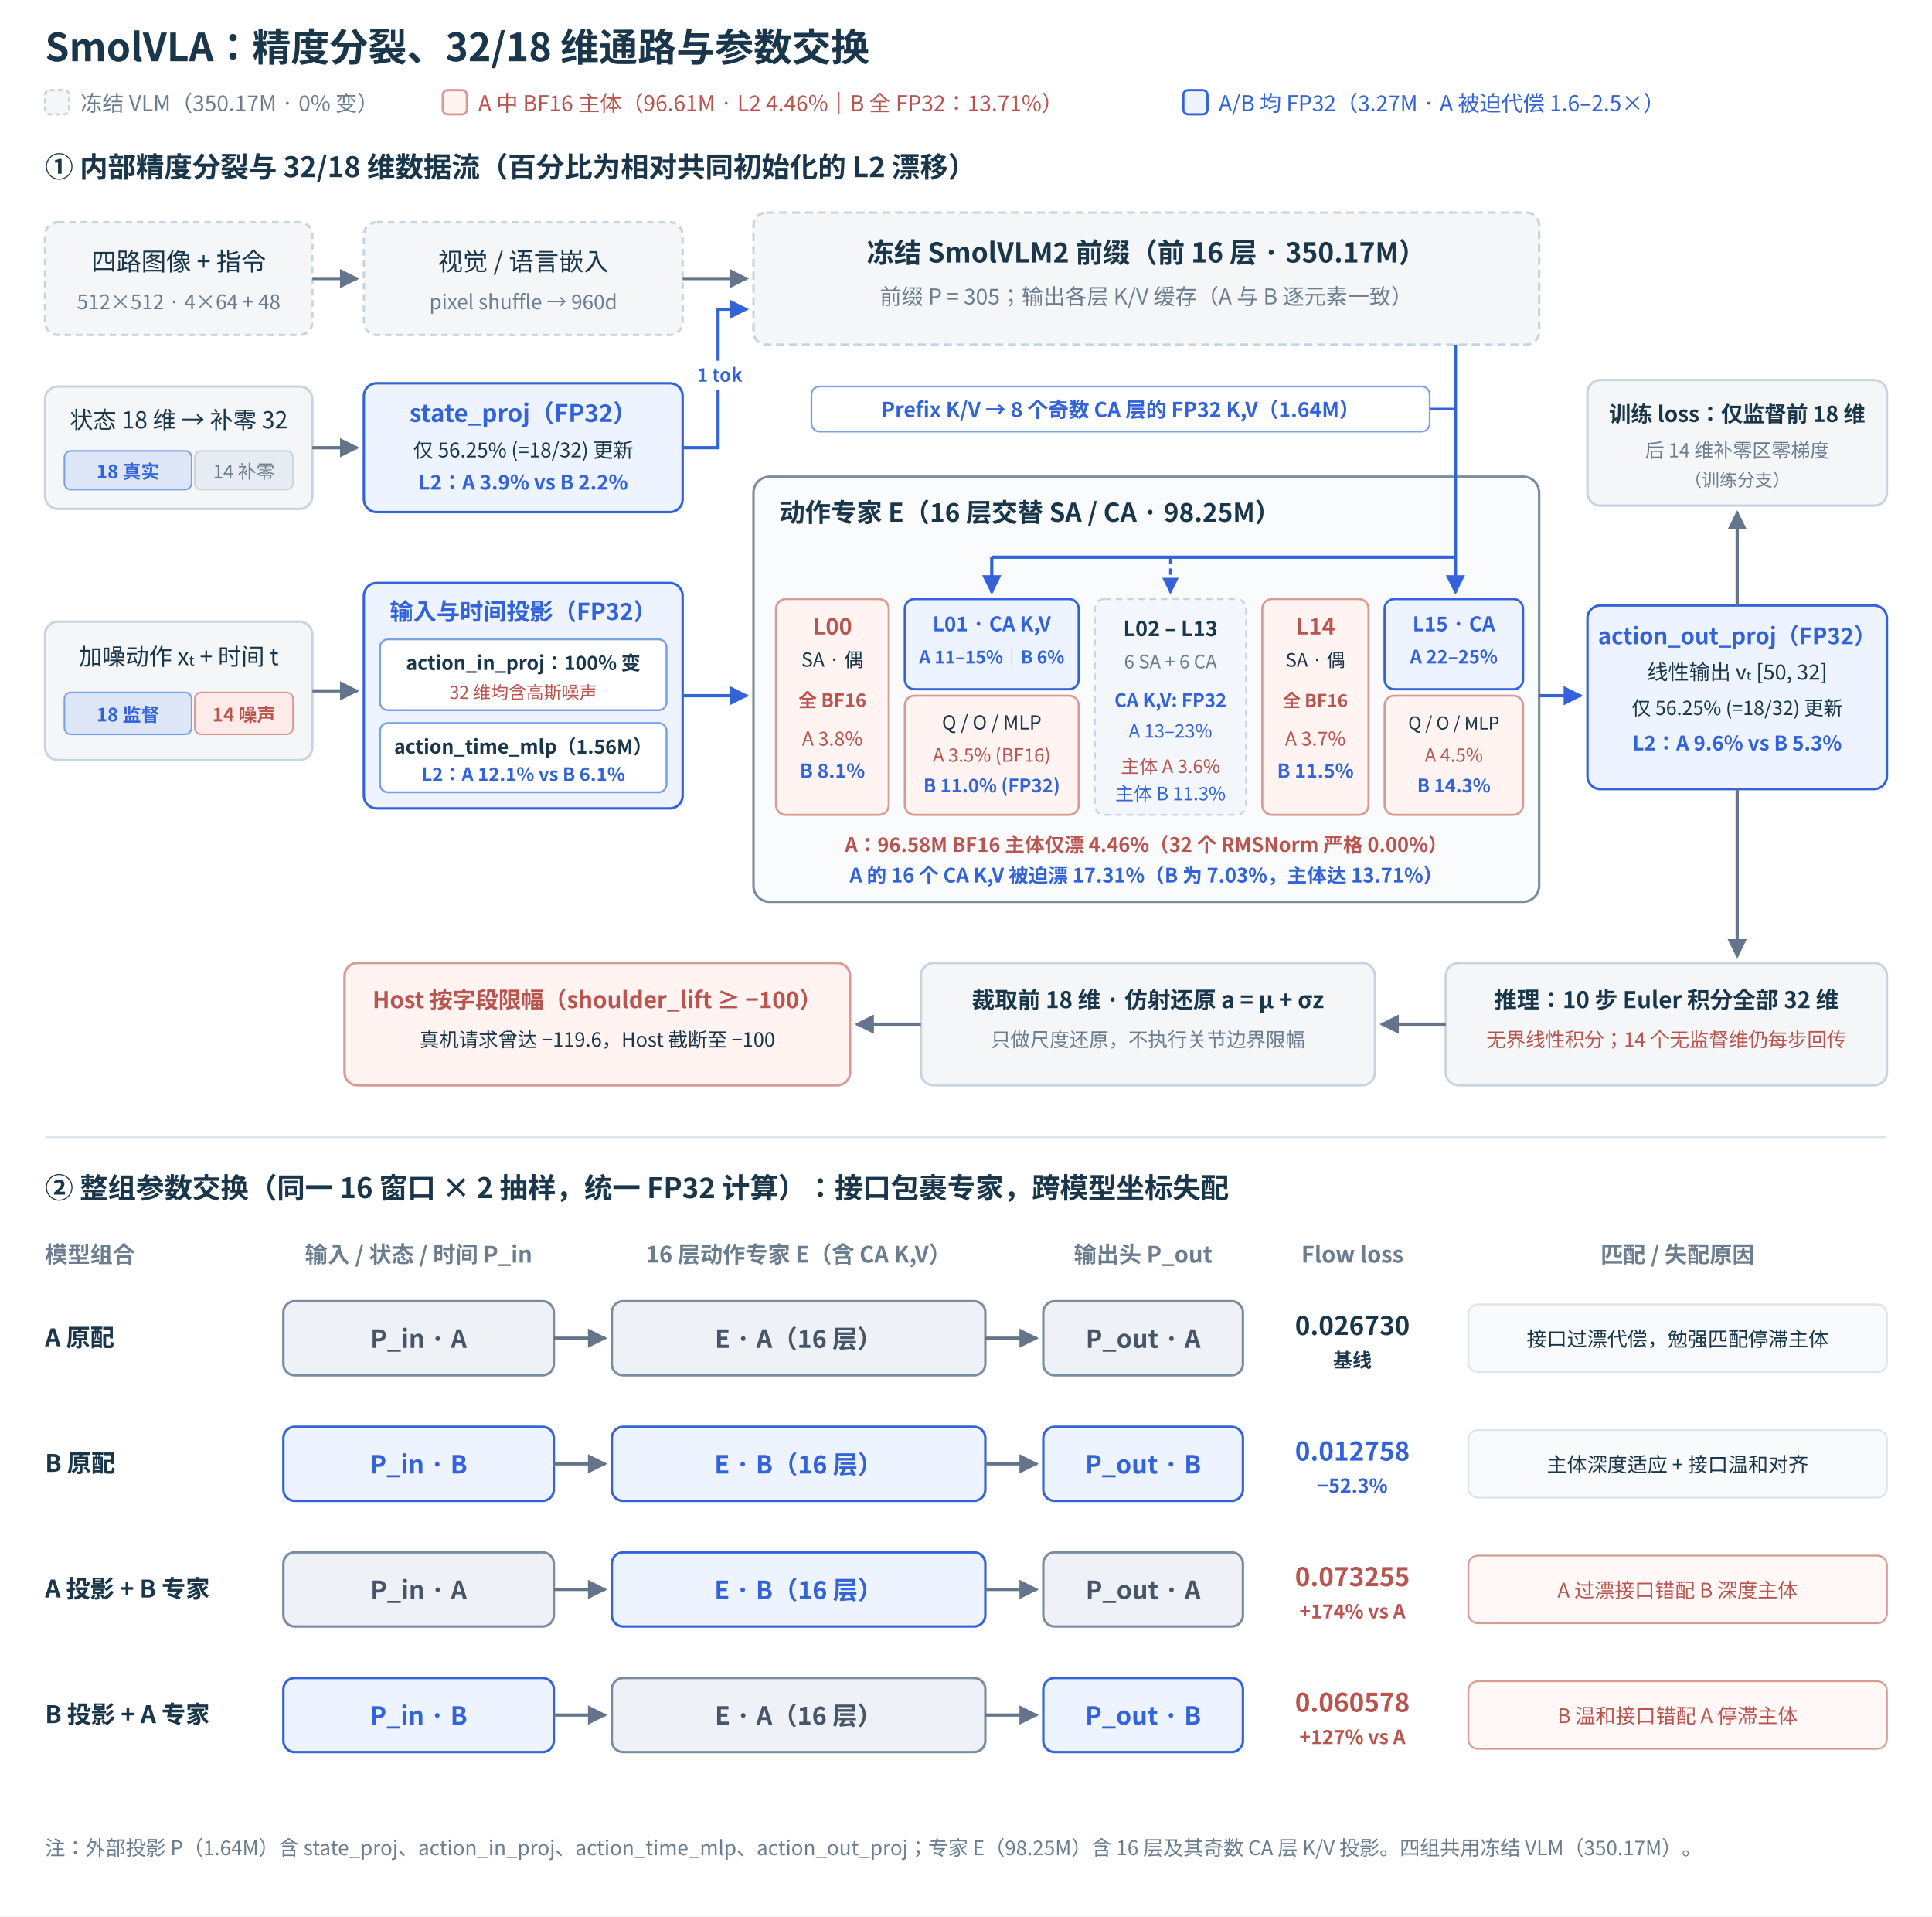
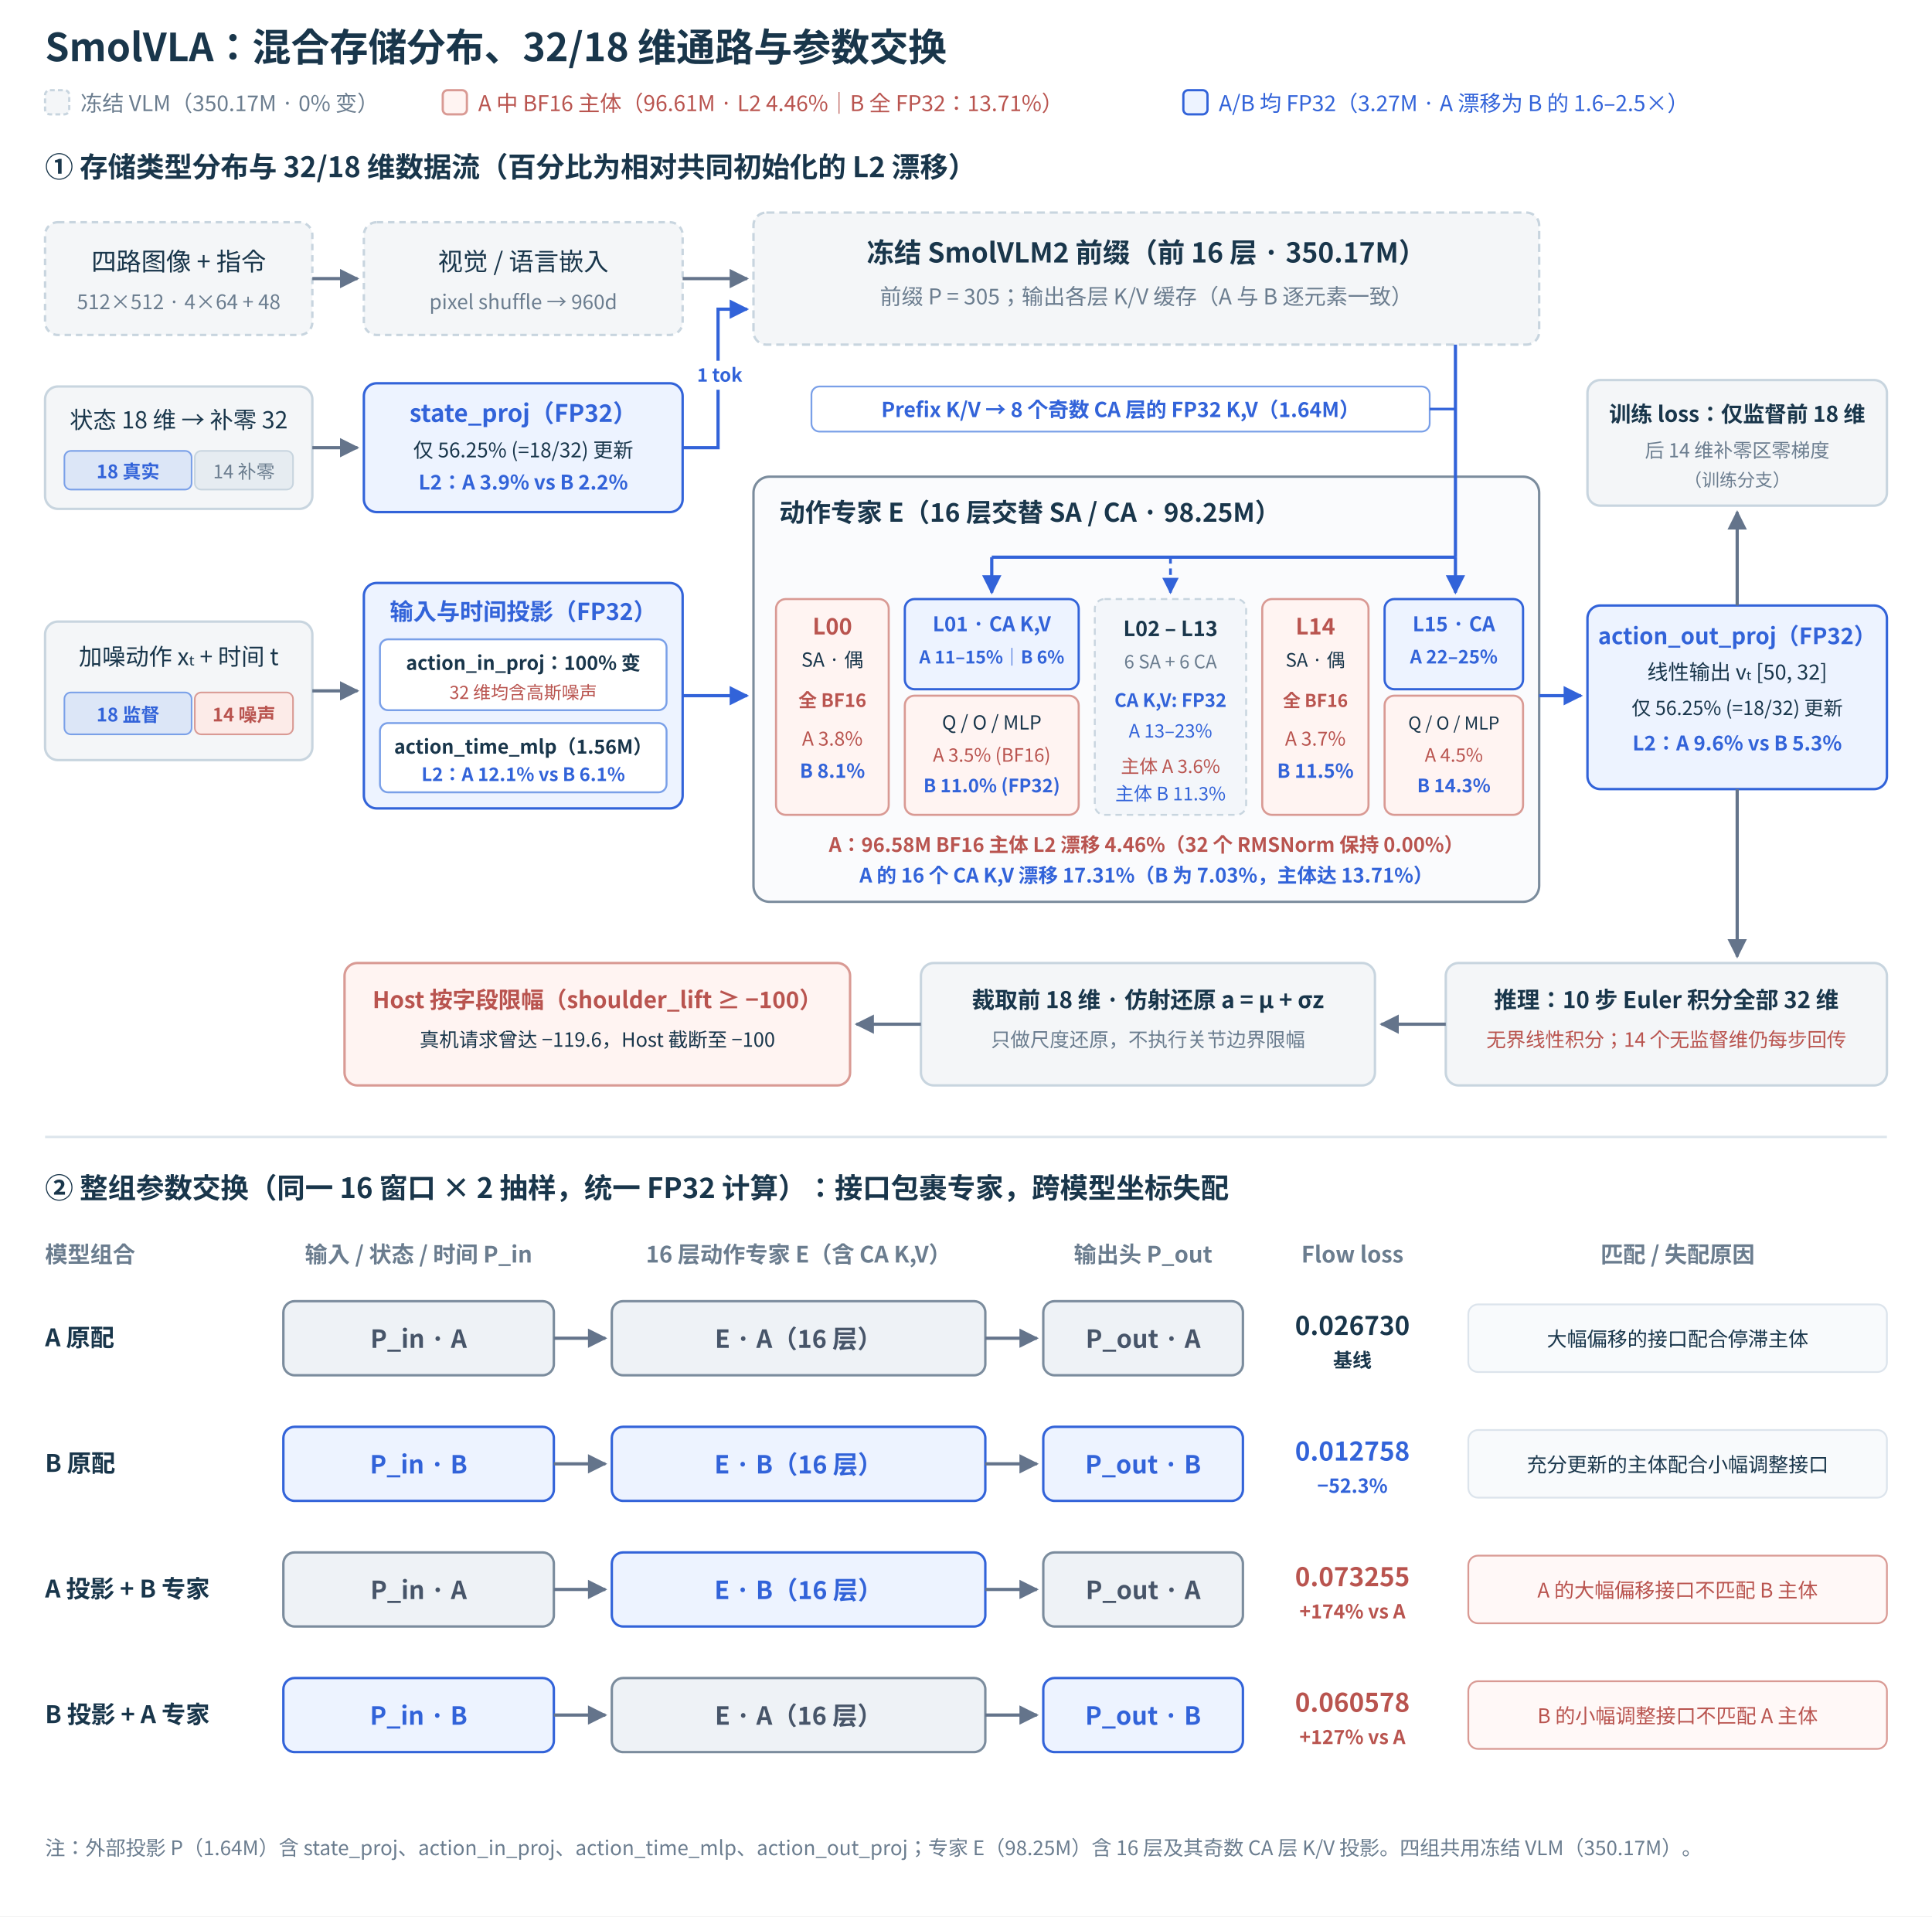
<svg xmlns="http://www.w3.org/2000/svg" viewBox="0 0 1200 1190" role="img" data-smol-intervention="true" aria-labelledby="smol-swap-title smol-swap-desc" style="display:block;width:100%;height:auto;font-family:'IBM Plex Sans','Noto Sans SC','Noto Sans CJK JP',sans-serif">
  <style>.figure-viewer-content&gt;svg[data-smol-intervention]{min-width:1100px}</style>
  <defs>
    <marker id="smol-arrow-3263d9" viewBox="0 0 10 10" refX="9" refY="5" markerWidth="6" markerHeight="6" orient="auto">
      <path d="M0 0L10 5L0 10Z" fill="#3263d9" />
    </marker>
    <marker id="smol-arrow-b9544f" viewBox="0 0 10 10" refX="9" refY="5" markerWidth="6" markerHeight="6" orient="auto">
      <path d="M0 0L10 5L0 10Z" fill="#b9544f" />
    </marker>
    <marker id="smol-arrow-475569" viewBox="0 0 10 10" refX="9" refY="5" markerWidth="6" markerHeight="6" orient="auto">
      <path d="M0 0L10 5L0 10Z" fill="#475569" />
    </marker>
    <marker id="smol-arrow-64748b" viewBox="0 0 10 10" refX="9" refY="5" markerWidth="6" markerHeight="6" orient="auto">
      <path d="M0 0L10 5L0 10Z" fill="#64748b" />
    </marker>
  </defs>
  <rect width="1200" height="1190" fill="white" />
-   <text lang="zh-CN" x="28" y="38" font-size="24" fill="#19364b" font-weight="650" text-anchor="start">SmolVLA：精度分裂、32/18 维通路与参数交换</text>
+   <text lang="zh-CN" x="28" y="38" font-size="24" fill="#19364b" font-weight="650" text-anchor="start">SmolVLA：混合存储分布、32/18 维通路与参数交换</text>
  <rect x="28" y="56" width="15" height="15" rx="3" fill="#f4f6f8" stroke="#c8d5df" stroke-width="1.4" stroke-dasharray="3 2" />
  <text lang="zh-CN" x="50" y="69" font-size="13.5" fill="#6b7d8f" font-weight="500" text-anchor="start">冻结 VLM（350.17M · 0% 变）</text>
  <rect x="275" y="56" width="15" height="15" rx="3" fill="#fff4f2" stroke="#d99a94" stroke-width="1.4" />
  <text lang="zh-CN" x="297" y="69" font-size="13.5" fill="#b9544f" font-weight="500" text-anchor="start">A 中 BF16 主体（96.61M · L2 4.46%｜B 全 FP32：13.71%）</text>
  <rect x="735" y="56" width="15" height="15" rx="3" fill="#edf3ff" stroke="#3263d9" stroke-width="1.4" />
-   <text lang="zh-CN" x="757" y="69" font-size="13.5" fill="#3263d9" font-weight="500" text-anchor="start">A/B 均 FP32（3.27M · A 被迫代偿 1.6–2.5×）</text>
-   <text lang="zh-CN" x="28" y="110" font-size="17.5" fill="#19364b" font-weight="650" text-anchor="start">① 内部精度分裂与 32/18 维数据流（百分比为相对共同初始化的 L2 漂移）</text>
+   <text lang="zh-CN" x="757" y="69" font-size="13.5" fill="#3263d9" font-weight="500" text-anchor="start">A/B 均 FP32（3.27M · A 漂移为 B 的 1.6–2.5×）</text>
+   <text lang="zh-CN" x="28" y="110" font-size="17.5" fill="#19364b" font-weight="650" text-anchor="start">① 存储类型分布与 32/18 维数据流（百分比为相对共同初始化的 L2 漂移）</text>
  <rect x="28" y="138" width="166" height="70" rx="8" fill="#f4f6f8" stroke="#c8d5df" stroke-width="1.5" stroke-dasharray="4 3" />
  <text lang="zh-CN" x="111" y="168" font-size="15.5" fill="#19364b" font-weight="500" text-anchor="middle">四路图像 + 指令</text>
  <text lang="zh-CN" x="111" y="192" font-size="12.5" fill="#6b7d8f" font-weight="400" text-anchor="middle">512×512 · 4×64 + 48</text>
  <path d="M194 173 L222 173" fill="none" stroke="#64748b" stroke-width="2" marker-end="url(#smol-arrow-64748b)" />
  <rect x="226" y="138" width="198" height="70" rx="8" fill="#f4f6f8" stroke="#c8d5df" stroke-width="1.5" stroke-dasharray="4 3" />
  <text lang="zh-CN" x="325" y="168" font-size="15.5" fill="#19364b" font-weight="500" text-anchor="middle">视觉 / 语言嵌入</text>
  <text lang="zh-CN" x="325" y="192" font-size="12.5" fill="#6b7d8f" font-weight="400" text-anchor="middle">pixel shuffle → 960d</text>
  <path d="M424 173 L464 173" fill="none" stroke="#64748b" stroke-width="2" marker-end="url(#smol-arrow-64748b)" />
  <rect x="468" y="132" width="488" height="82" rx="8" fill="#f4f6f8" stroke="#c8d5df" stroke-width="1.5" stroke-dasharray="5 3" />
  <text lang="zh-CN" x="712" y="163" font-size="17" fill="#19364b" font-weight="600" text-anchor="middle">冻结 SmolVLM2 前缀（前 16 层 · 350.17M）</text>
  <text lang="zh-CN" x="712" y="189" font-size="13.5" fill="#6b7d8f" font-weight="400" text-anchor="middle">前缀 P = 305；输出各层 K/V 缓存（A 与 B 逐元素一致）</text>
  <rect x="28" y="240" width="166" height="76" rx="8" fill="#f4f6f8" stroke="#c8d5df" stroke-width="1.5" />
  <text lang="zh-CN" x="111" y="266" font-size="14.5" fill="#19364b" font-weight="500" text-anchor="middle">状态 18 维 → 补零 32</text>
  <rect x="40" y="280" width="79" height="24" rx="4" fill="#dce6f7" stroke="#7aa0e8" stroke-width="1" />
  <text lang="zh-CN" x="79.5" y="297" font-size="11.5" fill="#3263d9" font-weight="600" text-anchor="middle">18 真实</text>
  <rect x="121" y="280" width="61" height="24" rx="4" fill="#e6ecf1" stroke="#c8d5df" stroke-width="1" />
  <text lang="zh-CN" x="151.5" y="297" font-size="11.5" fill="#6b7d8f" font-weight="500" text-anchor="middle">14 补零</text>
  <path d="M194 278 L222 278" fill="none" stroke="#64748b" stroke-width="2" marker-end="url(#smol-arrow-64748b)" />
  <rect x="226" y="238" width="198" height="80" rx="8" fill="#edf3ff" stroke="#3263d9" stroke-width="1.5" />
  <text lang="zh-CN" x="325" y="262" font-size="15" fill="#3263d9" font-weight="600" text-anchor="middle">state_proj（FP32）</text>
  <text lang="zh-CN" x="325" y="284" font-size="12.5" fill="#19364b" font-weight="400" text-anchor="middle">仅 56.25% (=18/32) 更新</text>
  <text lang="zh-CN" x="325" y="304" font-size="12.5" fill="#3263d9" font-weight="600" text-anchor="middle">L2：A 3.9% vs B 2.2%</text>
  <path d="M424 278 L446 278 L446 192 L464 192" fill="none" stroke="#3263d9" stroke-width="2" marker-end="url(#smol-arrow-3263d9)" />
  <rect x="429" y="224" width="36" height="18" rx="3" fill="white" stroke="none" stroke-width="0" />
  <text lang="zh-CN" x="447" y="237" font-size="11.5" fill="#3263d9" font-weight="600" text-anchor="middle">1 tok</text>
  <rect x="28" y="386" width="166" height="86" rx="8" fill="#f4f6f8" stroke="#c8d5df" stroke-width="1.5" />
  <text lang="zh-CN" x="111" y="413" font-size="14.5" fill="#19364b" font-weight="500" text-anchor="middle">加噪动作 xₜ + 时间 t</text>
  <rect x="40" y="430" width="79" height="26" rx="4" fill="#dce6f7" stroke="#7aa0e8" stroke-width="1" />
  <text lang="zh-CN" x="79.5" y="448" font-size="11.5" fill="#3263d9" font-weight="600" text-anchor="middle">18 监督</text>
  <rect x="121" y="430" width="61" height="26" rx="4" fill="#fcebe8" stroke="#d99a94" stroke-width="1" />
  <text lang="zh-CN" x="151.5" y="448" font-size="11.5" fill="#b9544f" font-weight="600" text-anchor="middle">14 噪声</text>
  <path d="M194 429 L222 429" fill="none" stroke="#64748b" stroke-width="2" marker-end="url(#smol-arrow-64748b)" />
  <rect x="226" y="362" width="198" height="140" rx="8" fill="#edf3ff" stroke="#3263d9" stroke-width="1.5" />
  <text lang="zh-CN" x="325" y="385" font-size="14.5" fill="#3263d9" font-weight="650" text-anchor="middle">输入与时间投影（FP32）</text>
  <rect x="236" y="397" width="178" height="44" rx="5" fill="white" stroke="#7aa0e8" stroke-width="1.2" />
  <text lang="zh-CN" x="325" y="416" font-size="12" fill="#19364b" font-weight="600" text-anchor="middle">action_in_proj：100% 变</text>
  <text lang="zh-CN" x="325" y="434" font-size="11" fill="#b9544f" font-weight="400" text-anchor="middle">32 维均含高斯噪声</text>
  <rect x="236" y="449" width="178" height="43" rx="5" fill="white" stroke="#7aa0e8" stroke-width="1.2" />
  <text lang="zh-CN" x="325" y="468" font-size="12" fill="#19364b" font-weight="600" text-anchor="middle">action_time_mlp（1.56M）</text>
  <text lang="zh-CN" x="325" y="485" font-size="11.5" fill="#3263d9" font-weight="600" text-anchor="middle">L2：A 12.1% vs B 6.1%</text>
  <path d="M424 432 L464 432" fill="none" stroke="#3263d9" stroke-width="2" marker-end="url(#smol-arrow-3263d9)" />
  <rect x="468" y="296" width="488" height="264" rx="10" fill="#fafbfd" stroke="#7b8c9d" stroke-width="1.5" />
  <text lang="zh-CN" x="484" y="324" font-size="16" fill="#19364b" font-weight="650" text-anchor="start">动作专家 E（16 层交替 SA / CA · 98.25M）</text>
  <path d="M904 214 L904 346" fill="none" stroke="#3263d9" stroke-width="2" />
  <rect x="504" y="240" width="384" height="28" rx="5" fill="white" stroke="#7aa0e8" stroke-width="1.1" />
  <text lang="zh-CN" x="696" y="259" font-size="12.8" fill="#3263d9" font-weight="600" text-anchor="middle">Prefix K/V → 8 个奇数 CA 层的 FP32 K,V（1.64M）</text>
  <path d="M888 254 L904 254" fill="none" stroke="#3263d9" stroke-width="1.6" />
  <path d="M616 346 L904 346" fill="none" stroke="#3263d9" stroke-width="2" />
  <path d="M616 346 L616 368" fill="none" stroke="#3263d9" stroke-width="2" marker-end="url(#smol-arrow-3263d9)" />
  <path d="M727 346 L727 368" fill="none" stroke="#3263d9" stroke-width="1.7" stroke-dasharray="4 3" marker-end="url(#smol-arrow-3263d9)" />
  <path d="M904 346 L904 368" fill="none" stroke="#3263d9" stroke-width="2" marker-end="url(#smol-arrow-3263d9)" />
  <rect x="482" y="372" width="70" height="134" rx="6" fill="#fff4f2" stroke="#d99a94" stroke-width="1.3" />
  <text lang="zh-CN" x="517" y="394" font-size="14" fill="#b9544f" font-weight="700" text-anchor="middle">L00</text>
  <text lang="zh-CN" x="517" y="414" font-size="12" fill="#19364b" font-weight="500" text-anchor="middle">SA · 偶</text>
  <text lang="zh-CN" x="517" y="439" font-size="11.5" fill="#b9544f" font-weight="600" text-anchor="middle">全 BF16</text>
  <text lang="zh-CN" x="517" y="463" font-size="12" fill="#b9544f" font-weight="400" text-anchor="middle">A 3.8%</text>
  <text lang="zh-CN" x="517" y="483" font-size="12" fill="#3263d9" font-weight="600" text-anchor="middle">B 8.1%</text>
  <rect x="562" y="372" width="108" height="56" rx="6" fill="#edf3ff" stroke="#3263d9" stroke-width="1.4" />
  <text lang="zh-CN" x="616" y="392" font-size="12.5" fill="#3263d9" font-weight="700" text-anchor="middle">L01 · CA K,V</text>
  <text lang="zh-CN" x="616" y="412" font-size="11" fill="#3263d9" font-weight="600" text-anchor="middle">A 11–15%｜B 6%</text>
  <rect x="562" y="432" width="108" height="74" rx="6" fill="#fff4f2" stroke="#d99a94" stroke-width="1.3" />
  <text lang="zh-CN" x="616" y="453" font-size="12" fill="#19364b" font-weight="500" text-anchor="middle">Q / O / MLP</text>
  <text lang="zh-CN" x="616" y="473" font-size="11.5" fill="#b9544f" font-weight="400" text-anchor="middle">A 3.5% (BF16)</text>
  <text lang="zh-CN" x="616" y="492" font-size="11.5" fill="#3263d9" font-weight="600" text-anchor="middle">B 11.0% (FP32)</text>
  <rect x="680" y="372" width="94" height="134" rx="6" fill="#f3f6fa" stroke="#c8d5df" stroke-width="1.2" stroke-dasharray="4 3" />
  <text lang="zh-CN" x="727" y="395" font-size="13" fill="#19364b" font-weight="650" text-anchor="middle">L02 – L13</text>
  <text lang="zh-CN" x="727" y="415" font-size="11.5" fill="#6b7d8f" font-weight="400" text-anchor="middle">6 SA + 6 CA</text>
  <text lang="zh-CN" x="727" y="439" font-size="11.5" fill="#3263d9" font-weight="600" text-anchor="middle">CA K,V: FP32</text>
  <text lang="zh-CN" x="727" y="458" font-size="11.5" fill="#3263d9" font-weight="400" text-anchor="middle">A 13–23%</text>
  <text lang="zh-CN" x="727" y="480" font-size="11.5" fill="#b9544f" font-weight="400" text-anchor="middle">主体 A 3.6%</text>
  <text lang="zh-CN" x="727" y="497" font-size="11.5" fill="#3263d9" font-weight="400" text-anchor="middle">主体 B 11.3%</text>
  <rect x="784" y="372" width="66" height="134" rx="6" fill="#fff4f2" stroke="#d99a94" stroke-width="1.3" />
  <text lang="zh-CN" x="817" y="394" font-size="14" fill="#b9544f" font-weight="700" text-anchor="middle">L14</text>
  <text lang="zh-CN" x="817" y="414" font-size="11.5" fill="#19364b" font-weight="500" text-anchor="middle">SA · 偶</text>
  <text lang="zh-CN" x="817" y="439" font-size="11" fill="#b9544f" font-weight="600" text-anchor="middle">全 BF16</text>
  <text lang="zh-CN" x="817" y="463" font-size="12" fill="#b9544f" font-weight="400" text-anchor="middle">A 3.7%</text>
  <text lang="zh-CN" x="817" y="483" font-size="12" fill="#3263d9" font-weight="600" text-anchor="middle">B 11.5%</text>
  <rect x="860" y="372" width="86" height="56" rx="6" fill="#edf3ff" stroke="#3263d9" stroke-width="1.4" />
  <text lang="zh-CN" x="903" y="392" font-size="12.5" fill="#3263d9" font-weight="700" text-anchor="middle">L15 · CA</text>
  <text lang="zh-CN" x="903" y="412" font-size="11.5" fill="#3263d9" font-weight="700" text-anchor="middle">A 22–25%</text>
  <rect x="860" y="432" width="86" height="74" rx="6" fill="#fff4f2" stroke="#d99a94" stroke-width="1.3" />
  <text lang="zh-CN" x="903" y="453" font-size="11" fill="#19364b" font-weight="500" text-anchor="middle">Q / O / MLP</text>
  <text lang="zh-CN" x="903" y="473" font-size="11.5" fill="#b9544f" font-weight="400" text-anchor="middle">A 4.5%</text>
  <text lang="zh-CN" x="903" y="492" font-size="11.5" fill="#3263d9" font-weight="600" text-anchor="middle">B 14.3%</text>
-   <text lang="zh-CN" x="712" y="529" font-size="12.3" fill="#b9544f" font-weight="600" text-anchor="middle">A：96.58M BF16 主体仅漂 4.46%（32 个 RMSNorm 严格 0.00%）</text>
-   <text lang="zh-CN" x="712" y="548" font-size="12.3" fill="#3263d9" font-weight="600" text-anchor="middle">A 的 16 个 CA K,V 被迫漂 17.31%（B 为 7.03%，主体达 13.71%）</text>
+   <text lang="zh-CN" x="712" y="529" font-size="12.3" fill="#b9544f" font-weight="600" text-anchor="middle">A：96.58M BF16 主体 L2 漂移 4.46%（32 个 RMSNorm 保持 0.00%）</text>
+   <text lang="zh-CN" x="712" y="548" font-size="12.3" fill="#3263d9" font-weight="600" text-anchor="middle">A 的 16 个 CA K,V 漂移 17.31%（B 为 7.03%，主体达 13.71%）</text>
  <path d="M956 432 L982 432" fill="none" stroke="#3263d9" stroke-width="2" marker-end="url(#smol-arrow-3263d9)" />
  <rect x="986" y="376" width="186" height="114" rx="8" fill="#edf3ff" stroke="#3263d9" stroke-width="1.5" />
  <text lang="zh-CN" x="1079" y="400" font-size="14" fill="#3263d9" font-weight="650" text-anchor="middle">action_out_proj（FP32）</text>
  <text lang="zh-CN" x="1079" y="422" font-size="13" fill="#19364b" font-weight="400" text-anchor="middle">线性输出 vₜ [50, 32]</text>
  <text lang="zh-CN" x="1079" y="444" font-size="12" fill="#19364b" font-weight="400" text-anchor="middle">仅 56.25% (=18/32) 更新</text>
  <text lang="zh-CN" x="1079" y="466" font-size="12.5" fill="#3263d9" font-weight="600" text-anchor="middle">L2：A 9.6% vs B 5.3%</text>
  <path d="M1079 376 L1079 318" fill="none" stroke="#64748b" stroke-width="2" marker-end="url(#smol-arrow-64748b)" />
  <rect x="986" y="236" width="186" height="78" rx="8" fill="#f4f6f8" stroke="#c8d5df" stroke-width="1.5" />
  <text lang="zh-CN" x="1079" y="262" font-size="13.5" fill="#19364b" font-weight="600" text-anchor="middle">训练 loss：仅监督前 18 维</text>
  <text lang="zh-CN" x="1079" y="284" font-size="12" fill="#6b7d8f" font-weight="400" text-anchor="middle">后 14 维补零区零梯度</text>
  <text lang="zh-CN" x="1079" y="302" font-size="11" fill="#6b7d8f" font-weight="400" text-anchor="middle">（训练分支）</text>
  <path d="M1079 490 L1079 594" fill="none" stroke="#64748b" stroke-width="2" marker-end="url(#smol-arrow-64748b)" />
  <rect x="898" y="598" width="274" height="76" rx="8" fill="#f4f6f8" stroke="#c8d5df" stroke-width="1.5" />
  <text lang="zh-CN" x="1035" y="626" font-size="14.2" fill="#19364b" font-weight="600" text-anchor="middle">推理：10 步 Euler 积分全部 32 维</text>
  <text lang="zh-CN" x="1035" y="650" font-size="12.2" fill="#b9544f" font-weight="400" text-anchor="middle">无界线性积分；14 个无监督维仍每步回传</text>
  <path d="M898 636 L858 636" fill="none" stroke="#64748b" stroke-width="2" marker-end="url(#smol-arrow-64748b)" />
  <rect x="572" y="598" width="282" height="76" rx="8" fill="#f4f6f8" stroke="#c8d5df" stroke-width="1.5" />
  <text lang="zh-CN" x="713" y="626" font-size="14.2" fill="#19364b" font-weight="600" text-anchor="middle">裁取前 18 维 · 仿射还原 a = μ + σz</text>
  <text lang="zh-CN" x="713" y="650" font-size="12.2" fill="#6b7d8f" font-weight="400" text-anchor="middle">只做尺度还原，不执行关节边界限幅</text>
  <path d="M572 636 L532 636" fill="none" stroke="#64748b" stroke-width="2" marker-end="url(#smol-arrow-64748b)" />
  <rect x="214" y="598" width="314" height="76" rx="8" fill="#fff4f2" stroke="#d99a94" stroke-width="1.5" />
  <text lang="zh-CN" x="371" y="626" font-size="14.2" fill="#b9544f" font-weight="600" text-anchor="middle">Host 按字段限幅（shoulder_lift ≥ −100）</text>
  <text lang="zh-CN" x="371" y="650" font-size="12.2" fill="#19364b" font-weight="400" text-anchor="middle">真机请求曾达 −119.6，Host 截断至 −100</text>
  <line x1="28" y1="706" x2="1172" y2="706" stroke="#dde5ec" stroke-width="1.5" />
  <text lang="zh-CN" x="28" y="744" font-size="17.5" fill="#19364b" font-weight="650" text-anchor="start">② 整组参数交换（同一 16 窗口 × 2 抽样，统一 FP32 计算）：接口包裹专家，跨模型坐标失配</text>
  <text lang="zh-CN" x="28" y="784" font-size="14" fill="#6b7d8f" font-weight="600" text-anchor="start">模型组合</text>
  <text lang="zh-CN" x="260" y="784" font-size="14" fill="#6b7d8f" font-weight="600" text-anchor="middle">输入 / 状态 / 时间 P_in</text>
  <text lang="zh-CN" x="496" y="784" font-size="14" fill="#6b7d8f" font-weight="600" text-anchor="middle">16 层动作专家 E（含 CA K,V）</text>
  <text lang="zh-CN" x="710" y="784" font-size="14" fill="#6b7d8f" font-weight="600" text-anchor="middle">输出头 P_out</text>
  <text lang="zh-CN" x="840" y="784" font-size="14" fill="#6b7d8f" font-weight="600" text-anchor="middle">Flow loss</text>
  <text lang="zh-CN" x="1042" y="784" font-size="14" fill="#6b7d8f" font-weight="600" text-anchor="middle">匹配 / 失配原因</text>
  <text lang="zh-CN" x="28" y="836" font-size="15" fill="#19364b" font-weight="600" text-anchor="start">A 原配</text>
  <rect x="176" y="808" width="168" height="46" rx="7" fill="#eef2f6" stroke="#7b8c9d" stroke-width="1.5" />
  <text lang="zh-CN" x="260" y="837" font-size="15.5" fill="#475569" font-weight="650" text-anchor="middle">P_in · A</text>
  <path d="M344 831 L376 831" fill="none" stroke="#64748b" stroke-width="2" marker-end="url(#smol-arrow-64748b)" />
  <rect x="380" y="808" width="232" height="46" rx="7" fill="#eef2f6" stroke="#7b8c9d" stroke-width="1.5" />
  <text lang="zh-CN" x="496" y="837" font-size="15.5" fill="#475569" font-weight="650" text-anchor="middle">E · A（16 层）</text>
  <path d="M612 831 L644 831" fill="none" stroke="#64748b" stroke-width="2" marker-end="url(#smol-arrow-64748b)" />
  <rect x="648" y="808" width="124" height="46" rx="7" fill="#eef2f6" stroke="#7b8c9d" stroke-width="1.5" />
  <text lang="zh-CN" x="710" y="837" font-size="15.5" fill="#475569" font-weight="650" text-anchor="middle">P_out · A</text>
  <text lang="zh-CN" x="840" y="829" font-size="16" fill="#19364b" font-weight="700" text-anchor="middle">0.026730</text>
  <text lang="zh-CN" x="840" y="849" font-size="12" fill="#19364b" font-weight="600" text-anchor="middle">基线</text>
  <rect x="912" y="810" width="260" height="42" rx="6" fill="#f8fafc" stroke="#dce4ec" stroke-width="1.1" />
-   <text lang="zh-CN" x="1042" y="836" font-size="12.5" fill="#19364b" font-weight="500" text-anchor="middle">接口过漂代偿，勉强匹配停滞主体</text>
+   <text lang="zh-CN" x="1042" y="836" font-size="12.5" fill="#19364b" font-weight="500" text-anchor="middle">大幅偏移的接口配合停滞主体</text>
  <text lang="zh-CN" x="28" y="914" font-size="15" fill="#19364b" font-weight="600" text-anchor="start">B 原配</text>
  <rect x="176" y="886" width="168" height="46" rx="7" fill="#edf3ff" stroke="#3263d9" stroke-width="1.5" />
  <text lang="zh-CN" x="260" y="915" font-size="15.5" fill="#3263d9" font-weight="650" text-anchor="middle">P_in · B</text>
  <path d="M344 909 L376 909" fill="none" stroke="#64748b" stroke-width="2" marker-end="url(#smol-arrow-64748b)" />
  <rect x="380" y="886" width="232" height="46" rx="7" fill="#edf3ff" stroke="#3263d9" stroke-width="1.5" />
  <text lang="zh-CN" x="496" y="915" font-size="15.5" fill="#3263d9" font-weight="650" text-anchor="middle">E · B（16 层）</text>
  <path d="M612 909 L644 909" fill="none" stroke="#64748b" stroke-width="2" marker-end="url(#smol-arrow-64748b)" />
  <rect x="648" y="886" width="124" height="46" rx="7" fill="#edf3ff" stroke="#3263d9" stroke-width="1.5" />
  <text lang="zh-CN" x="710" y="915" font-size="15.5" fill="#3263d9" font-weight="650" text-anchor="middle">P_out · B</text>
  <text lang="zh-CN" x="840" y="907" font-size="16" fill="#3263d9" font-weight="700" text-anchor="middle">0.012758</text>
  <text lang="zh-CN" x="840" y="927" font-size="12" fill="#3263d9" font-weight="600" text-anchor="middle">−52.3%</text>
  <rect x="912" y="888" width="260" height="42" rx="6" fill="#f8fafc" stroke="#dce4ec" stroke-width="1.1" />
-   <text lang="zh-CN" x="1042" y="914" font-size="12.5" fill="#19364b" font-weight="500" text-anchor="middle">主体深度适应 + 接口温和对齐</text>
+   <text lang="zh-CN" x="1042" y="914" font-size="12.5" fill="#19364b" font-weight="500" text-anchor="middle">充分更新的主体配合小幅调整接口</text>
  <text lang="zh-CN" x="28" y="992" font-size="15" fill="#19364b" font-weight="600" text-anchor="start">A 投影 + B 专家</text>
  <rect x="176" y="964" width="168" height="46" rx="7" fill="#eef2f6" stroke="#7b8c9d" stroke-width="1.5" />
  <text lang="zh-CN" x="260" y="993" font-size="15.5" fill="#475569" font-weight="650" text-anchor="middle">P_in · A</text>
  <path d="M344 987 L376 987" fill="none" stroke="#64748b" stroke-width="2" marker-end="url(#smol-arrow-64748b)" />
  <rect x="380" y="964" width="232" height="46" rx="7" fill="#edf3ff" stroke="#3263d9" stroke-width="1.5" />
  <text lang="zh-CN" x="496" y="993" font-size="15.5" fill="#3263d9" font-weight="650" text-anchor="middle">E · B（16 层）</text>
  <path d="M612 987 L644 987" fill="none" stroke="#64748b" stroke-width="2" marker-end="url(#smol-arrow-64748b)" />
  <rect x="648" y="964" width="124" height="46" rx="7" fill="#eef2f6" stroke="#7b8c9d" stroke-width="1.5" />
  <text lang="zh-CN" x="710" y="993" font-size="15.5" fill="#475569" font-weight="650" text-anchor="middle">P_out · A</text>
  <text lang="zh-CN" x="840" y="985" font-size="16" fill="#b9544f" font-weight="700" text-anchor="middle">0.073255</text>
  <text lang="zh-CN" x="840" y="1005" font-size="12" fill="#b9544f" font-weight="600" text-anchor="middle">+174% vs A</text>
  <rect x="912" y="966" width="260" height="42" rx="6" fill="#fff8f7" stroke="#d99a94" stroke-width="1.1" />
-   <text lang="zh-CN" x="1042" y="992" font-size="12.5" fill="#b9544f" font-weight="500" text-anchor="middle">A 过漂接口错配 B 深度主体</text>
+   <text lang="zh-CN" x="1042" y="992" font-size="12.5" fill="#b9544f" font-weight="500" text-anchor="middle">A 的大幅偏移接口不匹配 B 主体</text>
  <text lang="zh-CN" x="28" y="1070" font-size="15" fill="#19364b" font-weight="600" text-anchor="start">B 投影 + A 专家</text>
  <rect x="176" y="1042" width="168" height="46" rx="7" fill="#edf3ff" stroke="#3263d9" stroke-width="1.5" />
  <text lang="zh-CN" x="260" y="1071" font-size="15.5" fill="#3263d9" font-weight="650" text-anchor="middle">P_in · B</text>
  <path d="M344 1065 L376 1065" fill="none" stroke="#64748b" stroke-width="2" marker-end="url(#smol-arrow-64748b)" />
  <rect x="380" y="1042" width="232" height="46" rx="7" fill="#eef2f6" stroke="#7b8c9d" stroke-width="1.5" />
  <text lang="zh-CN" x="496" y="1071" font-size="15.5" fill="#475569" font-weight="650" text-anchor="middle">E · A（16 层）</text>
  <path d="M612 1065 L644 1065" fill="none" stroke="#64748b" stroke-width="2" marker-end="url(#smol-arrow-64748b)" />
  <rect x="648" y="1042" width="124" height="46" rx="7" fill="#edf3ff" stroke="#3263d9" stroke-width="1.5" />
  <text lang="zh-CN" x="710" y="1071" font-size="15.5" fill="#3263d9" font-weight="650" text-anchor="middle">P_out · B</text>
  <text lang="zh-CN" x="840" y="1063" font-size="16" fill="#b9544f" font-weight="700" text-anchor="middle">0.060578</text>
  <text lang="zh-CN" x="840" y="1083" font-size="12" fill="#b9544f" font-weight="600" text-anchor="middle">+127% vs A</text>
  <rect x="912" y="1044" width="260" height="42" rx="6" fill="#fff8f7" stroke="#d99a94" stroke-width="1.1" />
-   <text lang="zh-CN" x="1042" y="1070" font-size="12.5" fill="#b9544f" font-weight="500" text-anchor="middle">B 温和接口错配 A 停滞主体</text>
+   <text lang="zh-CN" x="1042" y="1070" font-size="12.5" fill="#b9544f" font-weight="500" text-anchor="middle">B 的小幅调整接口不匹配 A 主体</text>
  <text lang="zh-CN" x="28" y="1152" font-size="12.5" fill="#6b7d8f" font-weight="400" text-anchor="start">注：外部投影 P（1.64M）含 state_proj、action_in_proj、action_time_mlp、action_out_proj；专家 E（98.25M）含 16 层及其奇数 CA 层 K/V 投影。四组共用冻结 VLM（350.17M）。</text>
</svg>
